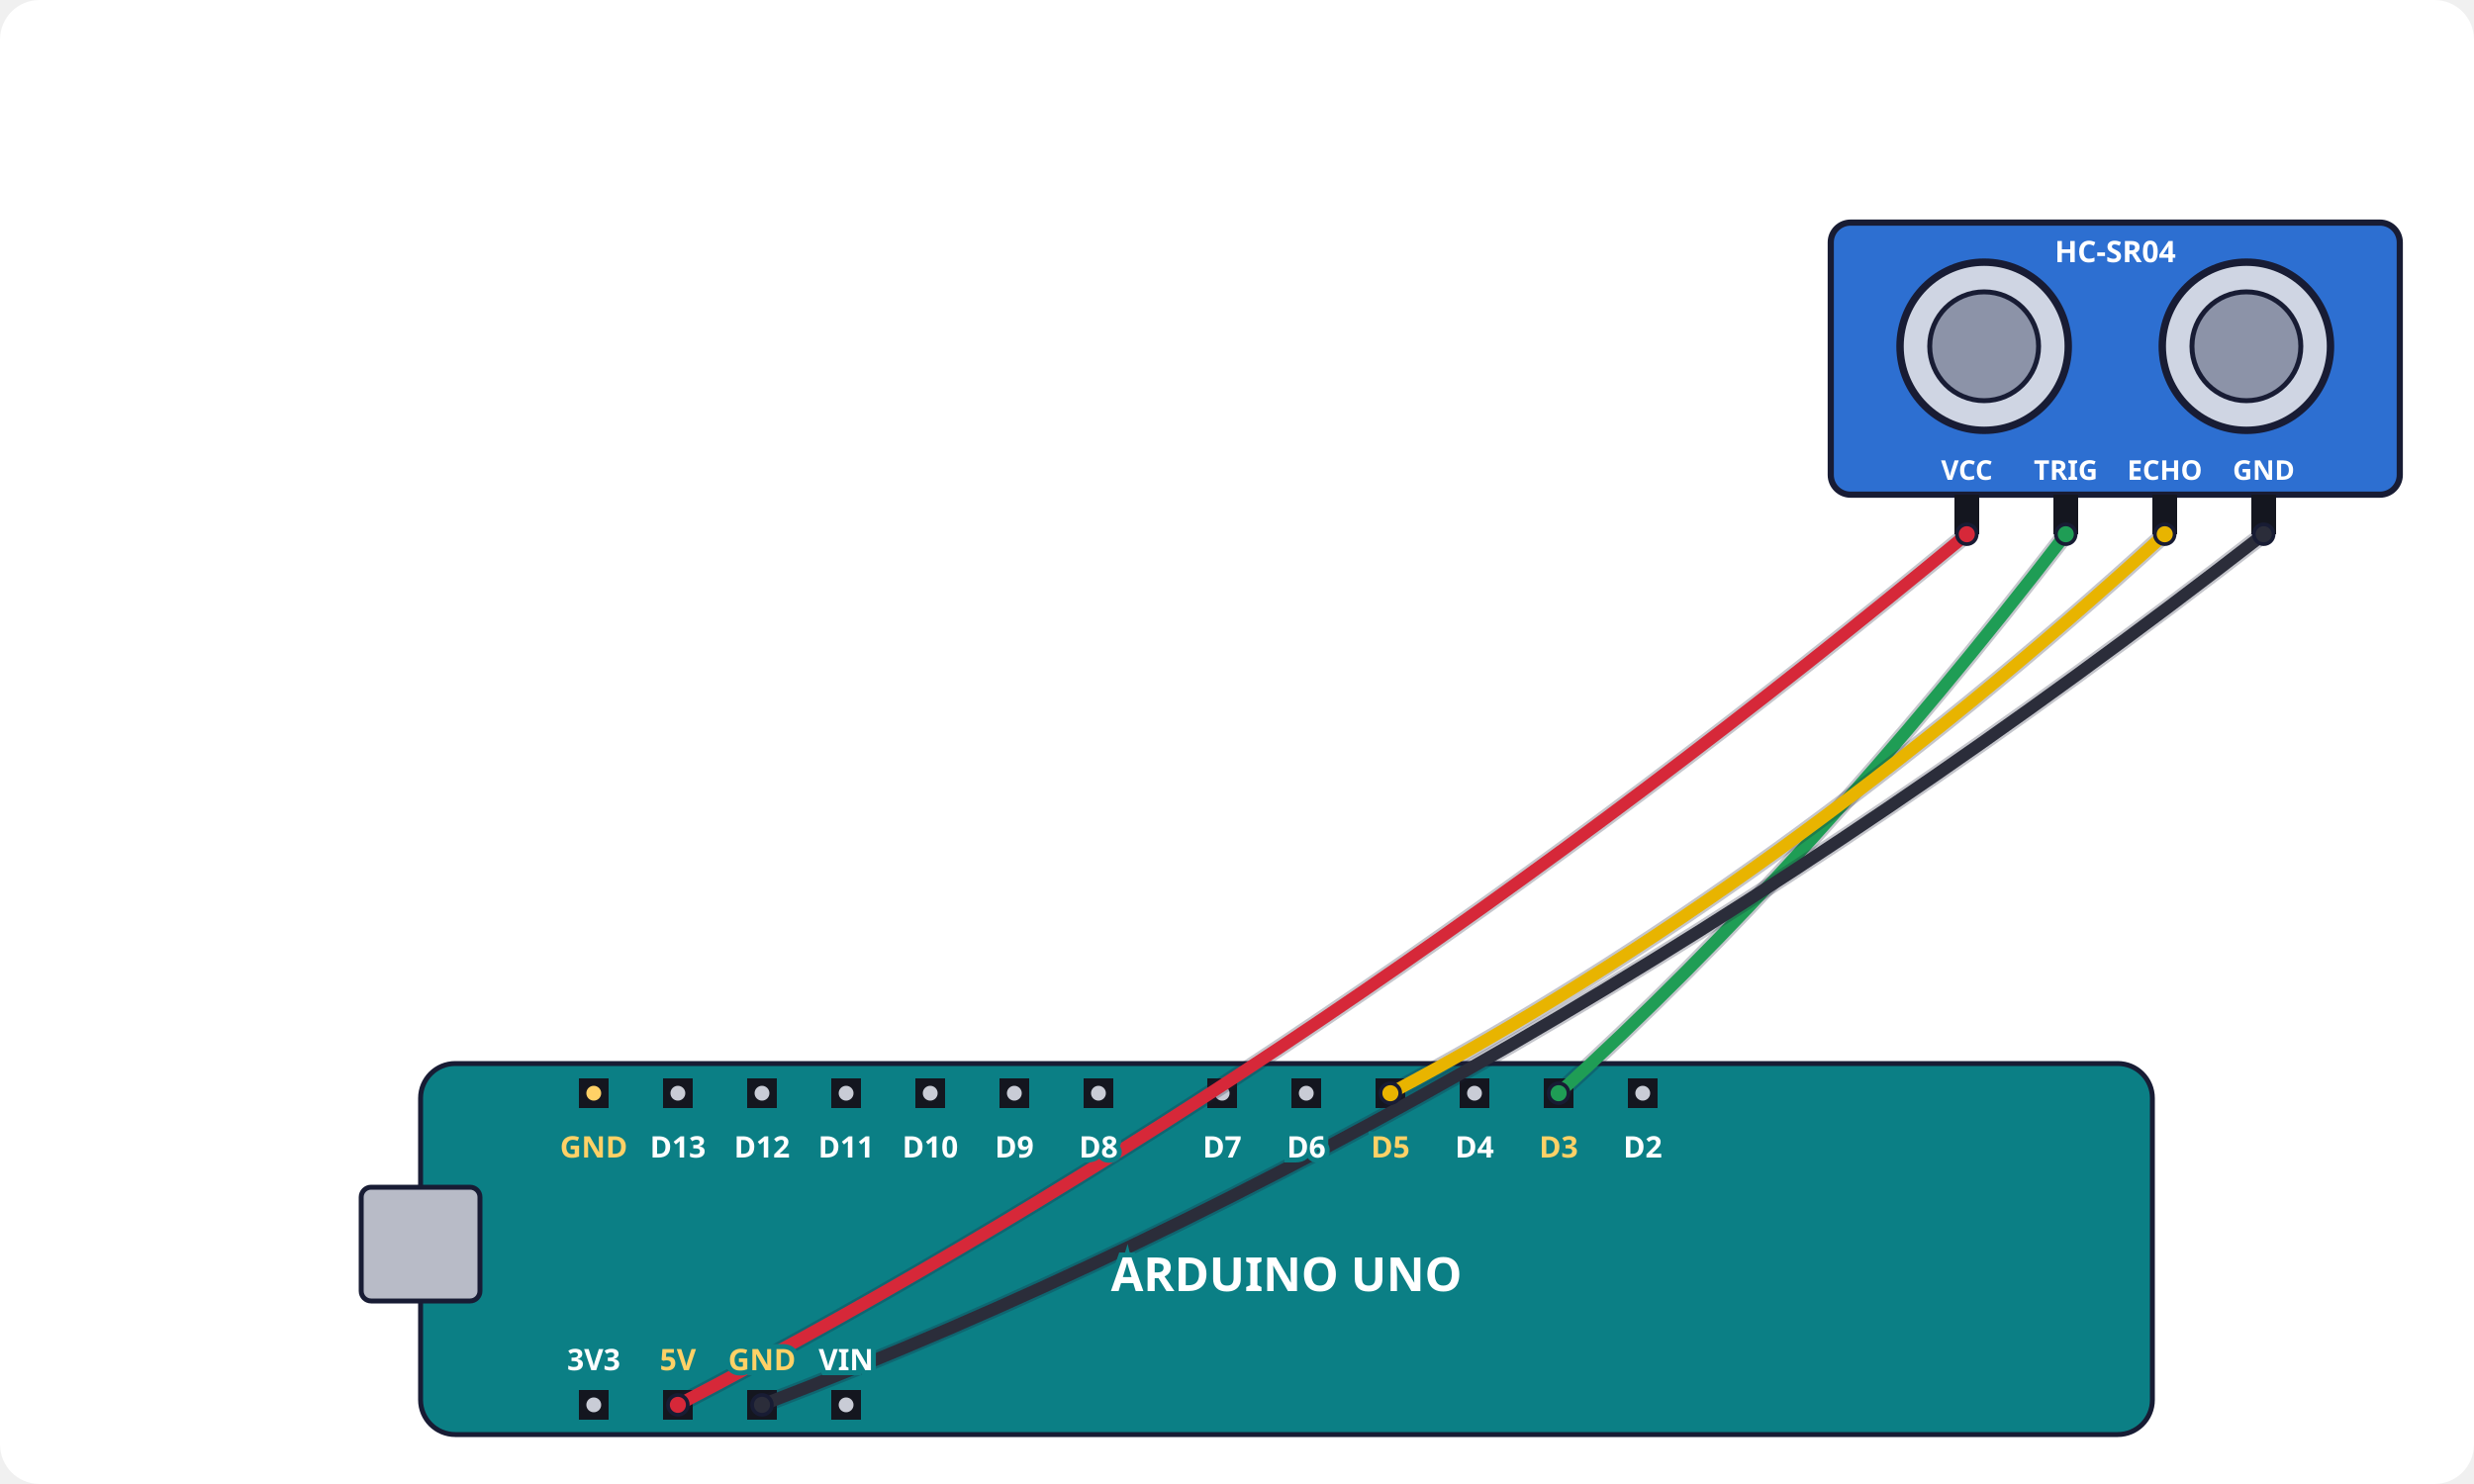
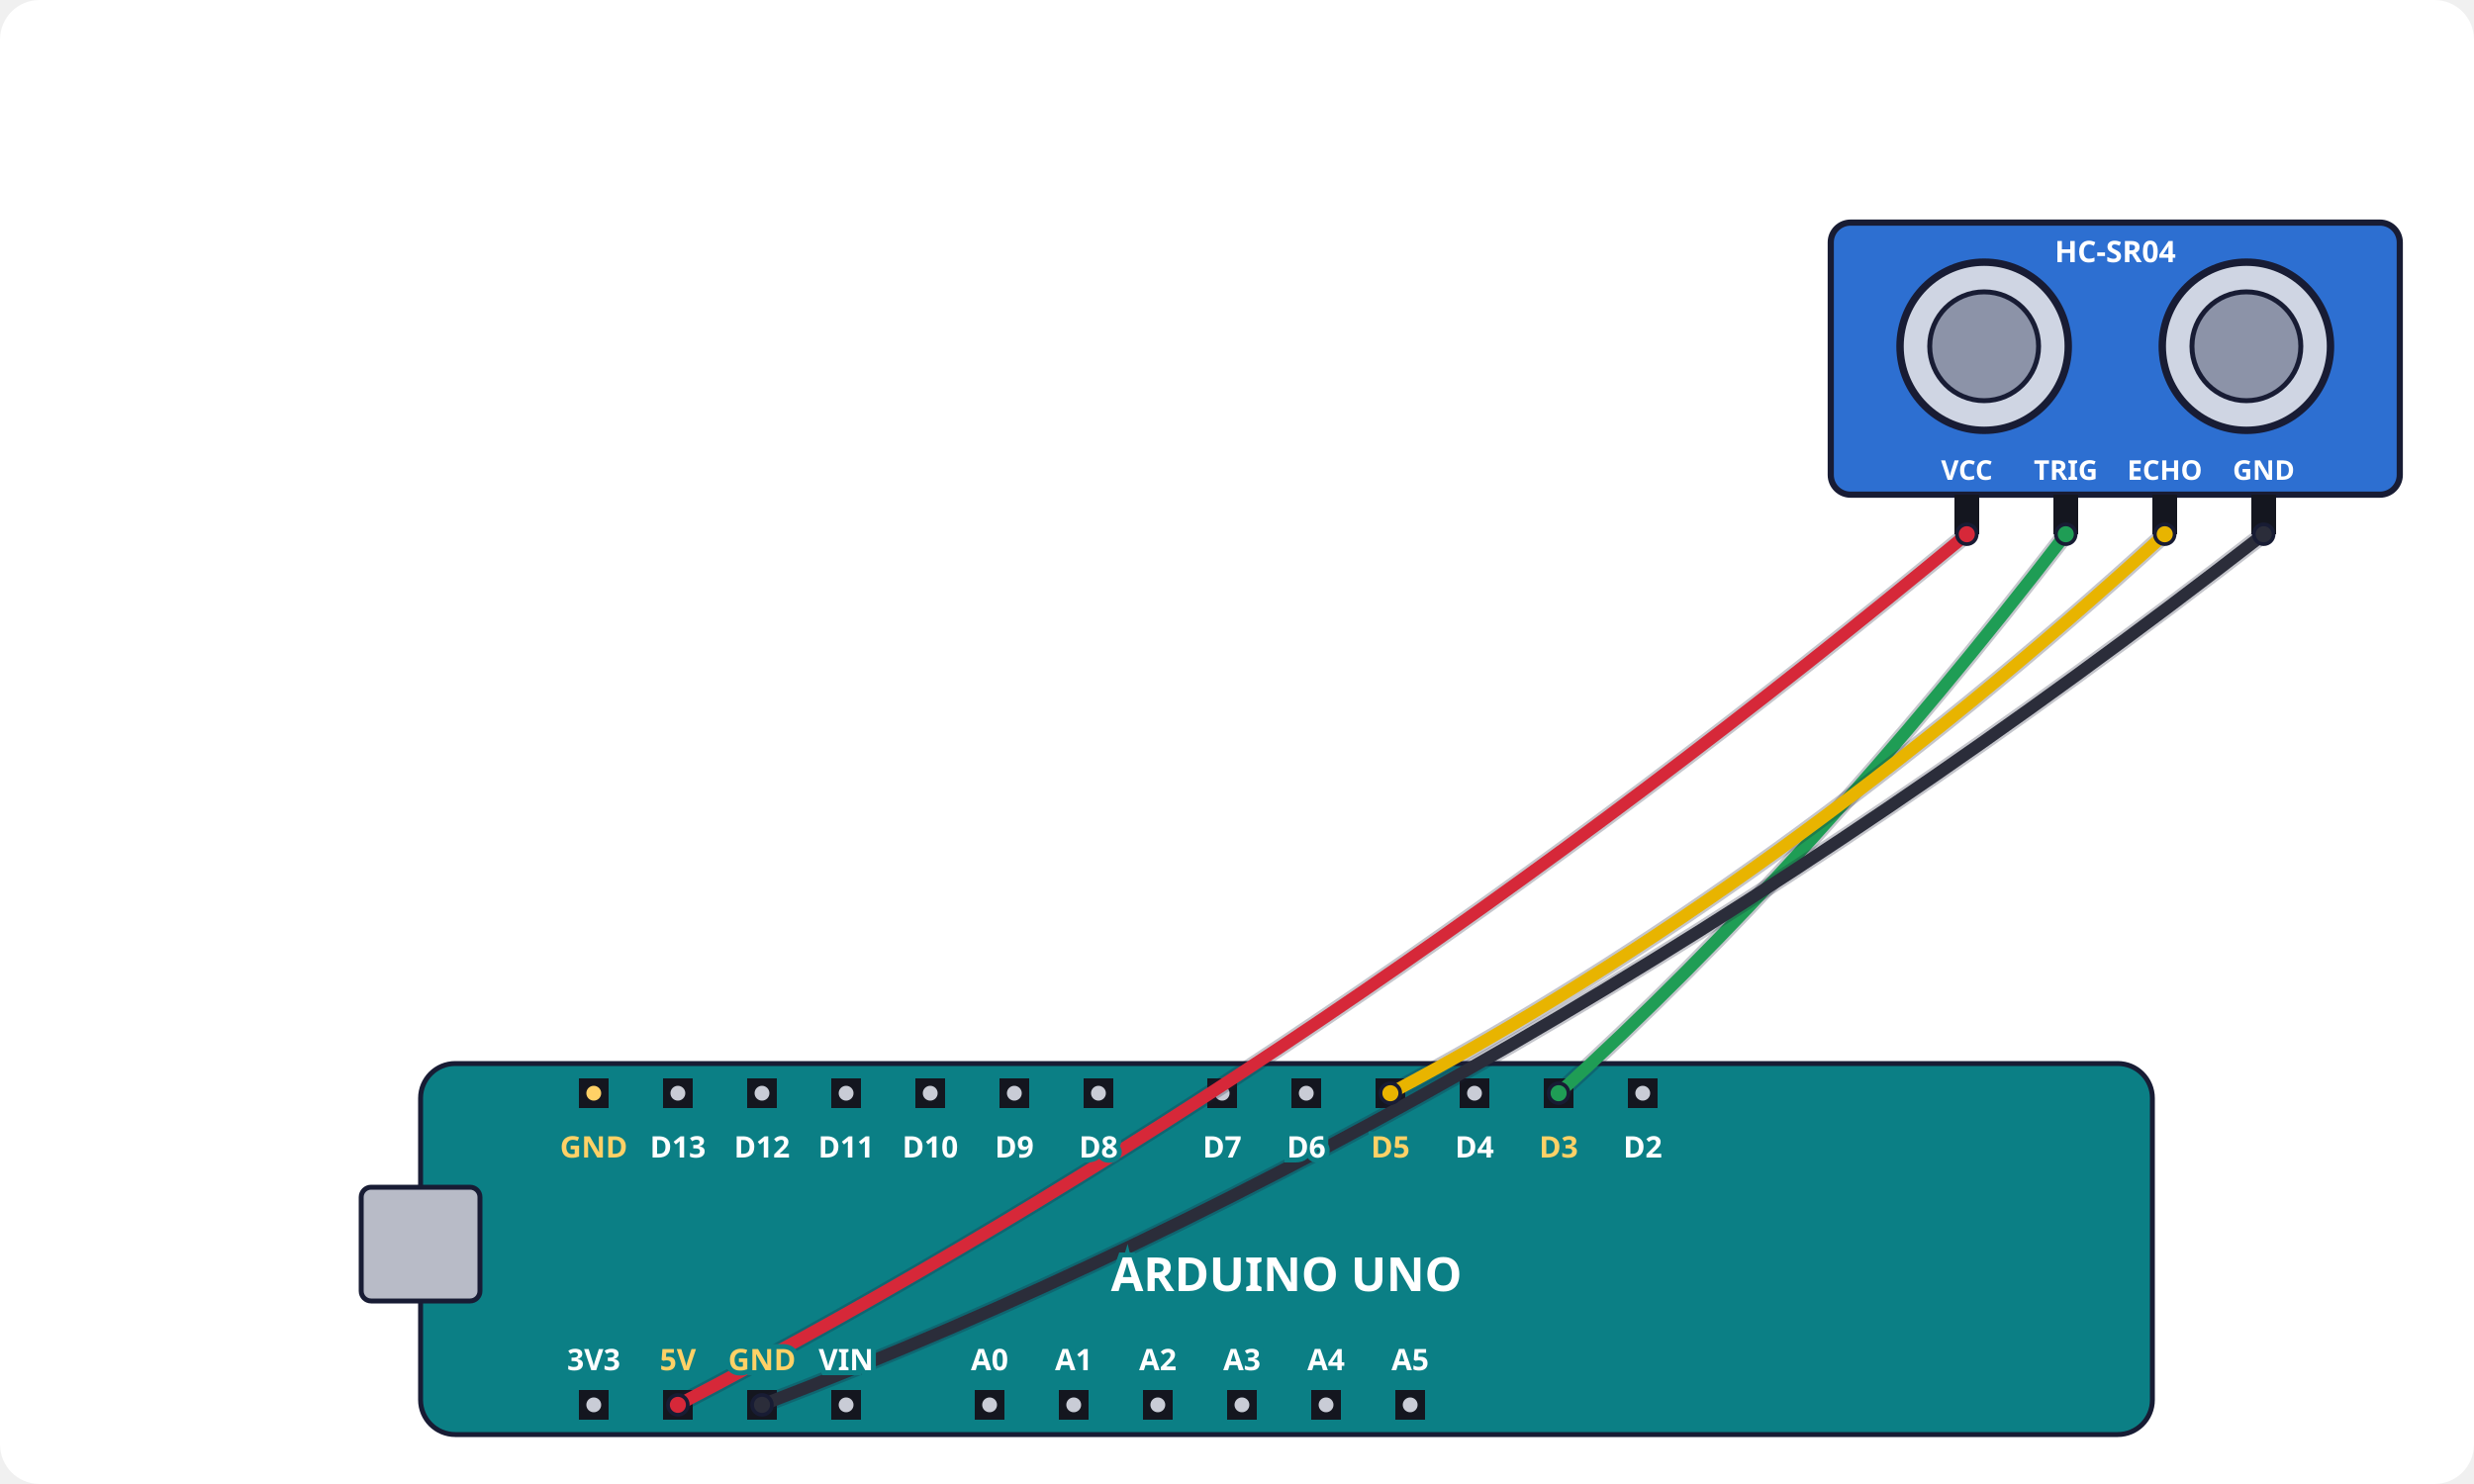
<svg xmlns="http://www.w3.org/2000/svg" viewBox="0 0 1000 600" role="img" aria-labelledby="t d" font-family="Manrope,system-ui,sans-serif">
  <rect width="1000" height="600" rx="16" fill="#fff" />
  <rect x="740" y="90" width="230" height="110" rx="8" fill="#2d6fd1" stroke="#181c34" stroke-width="2.5" />
  <circle cx="802" cy="140" r="34" fill="#cfd5e3" stroke="#181c34" stroke-width="3" />
  <circle cx="802" cy="140" r="22" fill="#8c93a8" stroke="#181c34" stroke-width="2" />
  <circle cx="908" cy="140" r="34" fill="#cfd5e3" stroke="#181c34" stroke-width="3" />
  <circle cx="908" cy="140" r="22" fill="#8c93a8" stroke="#181c34" stroke-width="2" />
  <text x="855" y="106" text-anchor="middle" font-size="12" font-weight="800" fill="#fff">HC-SR04</text>
  <rect x="790" y="200" width="10" height="16" fill="#14161f" />
  <text x="795" y="194" text-anchor="middle" font-size="11" font-weight="800" fill="#fff">VCC</text>
  <rect x="830" y="200" width="10" height="16" fill="#14161f" />
  <text x="835" y="194" text-anchor="middle" font-size="11" font-weight="800" fill="#fff">TRIG</text>
  <rect x="870" y="200" width="10" height="16" fill="#14161f" />
  <text x="875" y="194" text-anchor="middle" font-size="11" font-weight="800" fill="#fff">ECHO</text>
  <rect x="910" y="200" width="10" height="16" fill="#14161f" />
  <text x="915" y="194" text-anchor="middle" font-size="11" font-weight="800" fill="#fff">GND</text>
  <rect x="170" y="430" width="700" height="150" rx="14" fill="#0b7f85" stroke="#181c34" stroke-width="2" />
  <rect x="146" y="480" width="48" height="46" rx="4" fill="#b8bbc7" stroke="#181c34" stroke-width="2" />
  <rect x="234" y="436" width="12" height="12" fill="#14161f" />
  <circle cx="240" cy="442" r="3" fill="#ffd166" />
  <rect x="268" y="436" width="12" height="12" fill="#14161f" />
  <circle cx="274" cy="442" r="3" fill="#c9ccd6" />
  <rect x="302" y="436" width="12" height="12" fill="#14161f" />
  <circle cx="308" cy="442" r="3" fill="#c9ccd6" />
  <rect x="336" y="436" width="12" height="12" fill="#14161f" />
  <circle cx="342" cy="442" r="3" fill="#c9ccd6" />
  <rect x="370" y="436" width="12" height="12" fill="#14161f" />
  <circle cx="376" cy="442" r="3" fill="#c9ccd6" />
  <rect x="404" y="436" width="12" height="12" fill="#14161f" />
  <circle cx="410" cy="442" r="3" fill="#c9ccd6" />
  <rect x="438" y="436" width="12" height="12" fill="#14161f" />
  <circle cx="444" cy="442" r="3" fill="#c9ccd6" />
  <rect x="488" y="436" width="12" height="12" fill="#14161f" />
  <circle cx="494" cy="442" r="3" fill="#c9ccd6" />
  <rect x="522" y="436" width="12" height="12" fill="#14161f" />
  <circle cx="528" cy="442" r="3" fill="#c9ccd6" />
  <rect x="556" y="436" width="12" height="12" fill="#14161f" />
  <circle cx="562" cy="442" r="3" fill="#ffd166" />
  <rect x="590" y="436" width="12" height="12" fill="#14161f" />
  <circle cx="596" cy="442" r="3" fill="#c9ccd6" />
  <rect x="624" y="436" width="12" height="12" fill="#14161f" />
  <circle cx="630" cy="442" r="3" fill="#ffd166" />
  <rect x="658" y="436" width="12" height="12" fill="#14161f" />
  <circle cx="664" cy="442" r="3" fill="#c9ccd6" />
  <rect x="234" y="562" width="12" height="12" fill="#14161f" />
  <circle cx="240" cy="568" r="3" fill="#c9ccd6" />
  <rect x="268" y="562" width="12" height="12" fill="#14161f" />
  <circle cx="274" cy="568" r="3" fill="#ffd166" />
  <rect x="302" y="562" width="12" height="12" fill="#14161f" />
  <circle cx="308" cy="568" r="3" fill="#ffd166" />
  <rect x="336" y="562" width="12" height="12" fill="#14161f" />
  <circle cx="342" cy="568" r="3" fill="#c9ccd6" />
+   <rect x="394" y="562" width="12" height="12" fill="#14161f" />
+   <circle cx="400" cy="568" r="3" fill="#c9ccd6" />
+   <rect x="428" y="562" width="12" height="12" fill="#14161f" />
+   <circle cx="434" cy="568" r="3" fill="#c9ccd6" />
+   <rect x="462" y="562" width="12" height="12" fill="#14161f" />
+   <circle cx="468" cy="568" r="3" fill="#c9ccd6" />
+   <rect x="496" y="562" width="12" height="12" fill="#14161f" />
+   <circle cx="502" cy="568" r="3" fill="#c9ccd6" />
+   <rect x="530" y="562" width="12" height="12" fill="#14161f" />
+   <circle cx="536" cy="568" r="3" fill="#c9ccd6" />
+   <rect x="564" y="562" width="12" height="12" fill="#14161f" />
+   <circle cx="570" cy="568" r="3" fill="#c9ccd6" />
  <path d="M795 216 Q534.5 432.0 274 568" fill="none" stroke="#181c34" stroke-width="7" stroke-linecap="round" opacity=".25" />
  <path d="M795 216 Q534.5 432.0 274 568" fill="none" stroke="#d62839" stroke-width="5" stroke-linecap="round" />
  <circle cx="795" cy="216" r="4" fill="#d62839" stroke="#181c34" stroke-width="1.5" />
  <circle cx="274" cy="568" r="4" fill="#d62839" stroke="#181c34" stroke-width="1.5" />
  <path d="M835 216 Q732.5 349.0 630 442" fill="none" stroke="#181c34" stroke-width="7" stroke-linecap="round" opacity=".25" />
  <path d="M835 216 Q732.5 349.0 630 442" fill="none" stroke="#1f9d55" stroke-width="5" stroke-linecap="round" />
  <circle cx="835" cy="216" r="4" fill="#1f9d55" stroke="#181c34" stroke-width="1.5" />
  <circle cx="630" cy="442" r="4" fill="#1f9d55" stroke="#181c34" stroke-width="1.5" />
  <path d="M915 216 Q611.5 452.0 308 568" fill="none" stroke="#181c34" stroke-width="7" stroke-linecap="round" opacity=".25" />
  <path d="M915 216 Q611.5 452.0 308 568" fill="none" stroke="#2b2d3a" stroke-width="5" stroke-linecap="round" />
  <circle cx="915" cy="216" r="4" fill="#2b2d3a" stroke="#181c34" stroke-width="1.5" />
  <circle cx="308" cy="568" r="4" fill="#2b2d3a" stroke="#181c34" stroke-width="1.5" />
  <path d="M875 216 Q718.5 359.0 562 442" fill="none" stroke="#181c34" stroke-width="7" stroke-linecap="round" opacity=".25" />
  <path d="M875 216 Q718.5 359.0 562 442" fill="none" stroke="#e8b400" stroke-width="5" stroke-linecap="round" />
  <circle cx="875" cy="216" r="4" fill="#e8b400" stroke="#181c34" stroke-width="1.5" />
  <circle cx="562" cy="442" r="4" fill="#e8b400" stroke="#181c34" stroke-width="1.5" />
  <text x="520.0" y="522" text-anchor="middle" font-size="19" font-weight="800" fill="#fff" stroke="#0b7f85" stroke-width="4" paint-order="stroke">ARDUINO UNO</text>
  <text x="240" y="468" text-anchor="middle" font-size="12" font-weight="800" fill="#ffd166" stroke="#0b7f85" stroke-width="4" paint-order="stroke">GND</text>
  <text x="274" y="468" text-anchor="middle" font-size="12" font-weight="600" fill="#fff" stroke="#0b7f85" stroke-width="4" paint-order="stroke">D13</text>
  <text x="308" y="468" text-anchor="middle" font-size="12" font-weight="600" fill="#fff" stroke="#0b7f85" stroke-width="4" paint-order="stroke">D12</text>
  <text x="342" y="468" text-anchor="middle" font-size="12" font-weight="600" fill="#fff" stroke="#0b7f85" stroke-width="4" paint-order="stroke">D11</text>
  <text x="376" y="468" text-anchor="middle" font-size="12" font-weight="600" fill="#fff" stroke="#0b7f85" stroke-width="4" paint-order="stroke">D10</text>
  <text x="410" y="468" text-anchor="middle" font-size="12" font-weight="600" fill="#fff" stroke="#0b7f85" stroke-width="4" paint-order="stroke">D9</text>
  <text x="444" y="468" text-anchor="middle" font-size="12" font-weight="600" fill="#fff" stroke="#0b7f85" stroke-width="4" paint-order="stroke">D8</text>
  <text x="494" y="468" text-anchor="middle" font-size="12" font-weight="600" fill="#fff" stroke="#0b7f85" stroke-width="4" paint-order="stroke">D7</text>
  <text x="528" y="468" text-anchor="middle" font-size="12" font-weight="600" fill="#fff" stroke="#0b7f85" stroke-width="4" paint-order="stroke">D6</text>
  <text x="562" y="468" text-anchor="middle" font-size="12" font-weight="800" fill="#ffd166" stroke="#0b7f85" stroke-width="4" paint-order="stroke">D5</text>
  <text x="596" y="468" text-anchor="middle" font-size="12" font-weight="600" fill="#fff" stroke="#0b7f85" stroke-width="4" paint-order="stroke">D4</text>
  <text x="630" y="468" text-anchor="middle" font-size="12" font-weight="800" fill="#ffd166" stroke="#0b7f85" stroke-width="4" paint-order="stroke">D3</text>
  <text x="664" y="468" text-anchor="middle" font-size="12" font-weight="600" fill="#fff" stroke="#0b7f85" stroke-width="4" paint-order="stroke">D2</text>
  <text x="240" y="554" text-anchor="middle" font-size="12" font-weight="600" fill="#fff" stroke="#0b7f85" stroke-width="4" paint-order="stroke">3V3</text>
  <text x="274" y="554" text-anchor="middle" font-size="12" font-weight="800" fill="#ffd166" stroke="#0b7f85" stroke-width="4" paint-order="stroke">5V</text>
  <text x="308" y="554" text-anchor="middle" font-size="12" font-weight="800" fill="#ffd166" stroke="#0b7f85" stroke-width="4" paint-order="stroke">GND</text>
  <text x="342" y="554" text-anchor="middle" font-size="12" font-weight="600" fill="#fff" stroke="#0b7f85" stroke-width="4" paint-order="stroke">VIN</text>
+   <text x="400" y="554" text-anchor="middle" font-size="12" font-weight="600" fill="#fff" stroke="#0b7f85" stroke-width="4" paint-order="stroke">A0</text>
+   <text x="434" y="554" text-anchor="middle" font-size="12" font-weight="600" fill="#fff" stroke="#0b7f85" stroke-width="4" paint-order="stroke">A1</text>
+   <text x="468" y="554" text-anchor="middle" font-size="12" font-weight="600" fill="#fff" stroke="#0b7f85" stroke-width="4" paint-order="stroke">A2</text>
+   <text x="502" y="554" text-anchor="middle" font-size="12" font-weight="600" fill="#fff" stroke="#0b7f85" stroke-width="4" paint-order="stroke">A3</text>
+   <text x="536" y="554" text-anchor="middle" font-size="12" font-weight="600" fill="#fff" stroke="#0b7f85" stroke-width="4" paint-order="stroke">A4</text>
+   <text x="570" y="554" text-anchor="middle" font-size="12" font-weight="600" fill="#fff" stroke="#0b7f85" stroke-width="4" paint-order="stroke">A5</text>
</svg>
